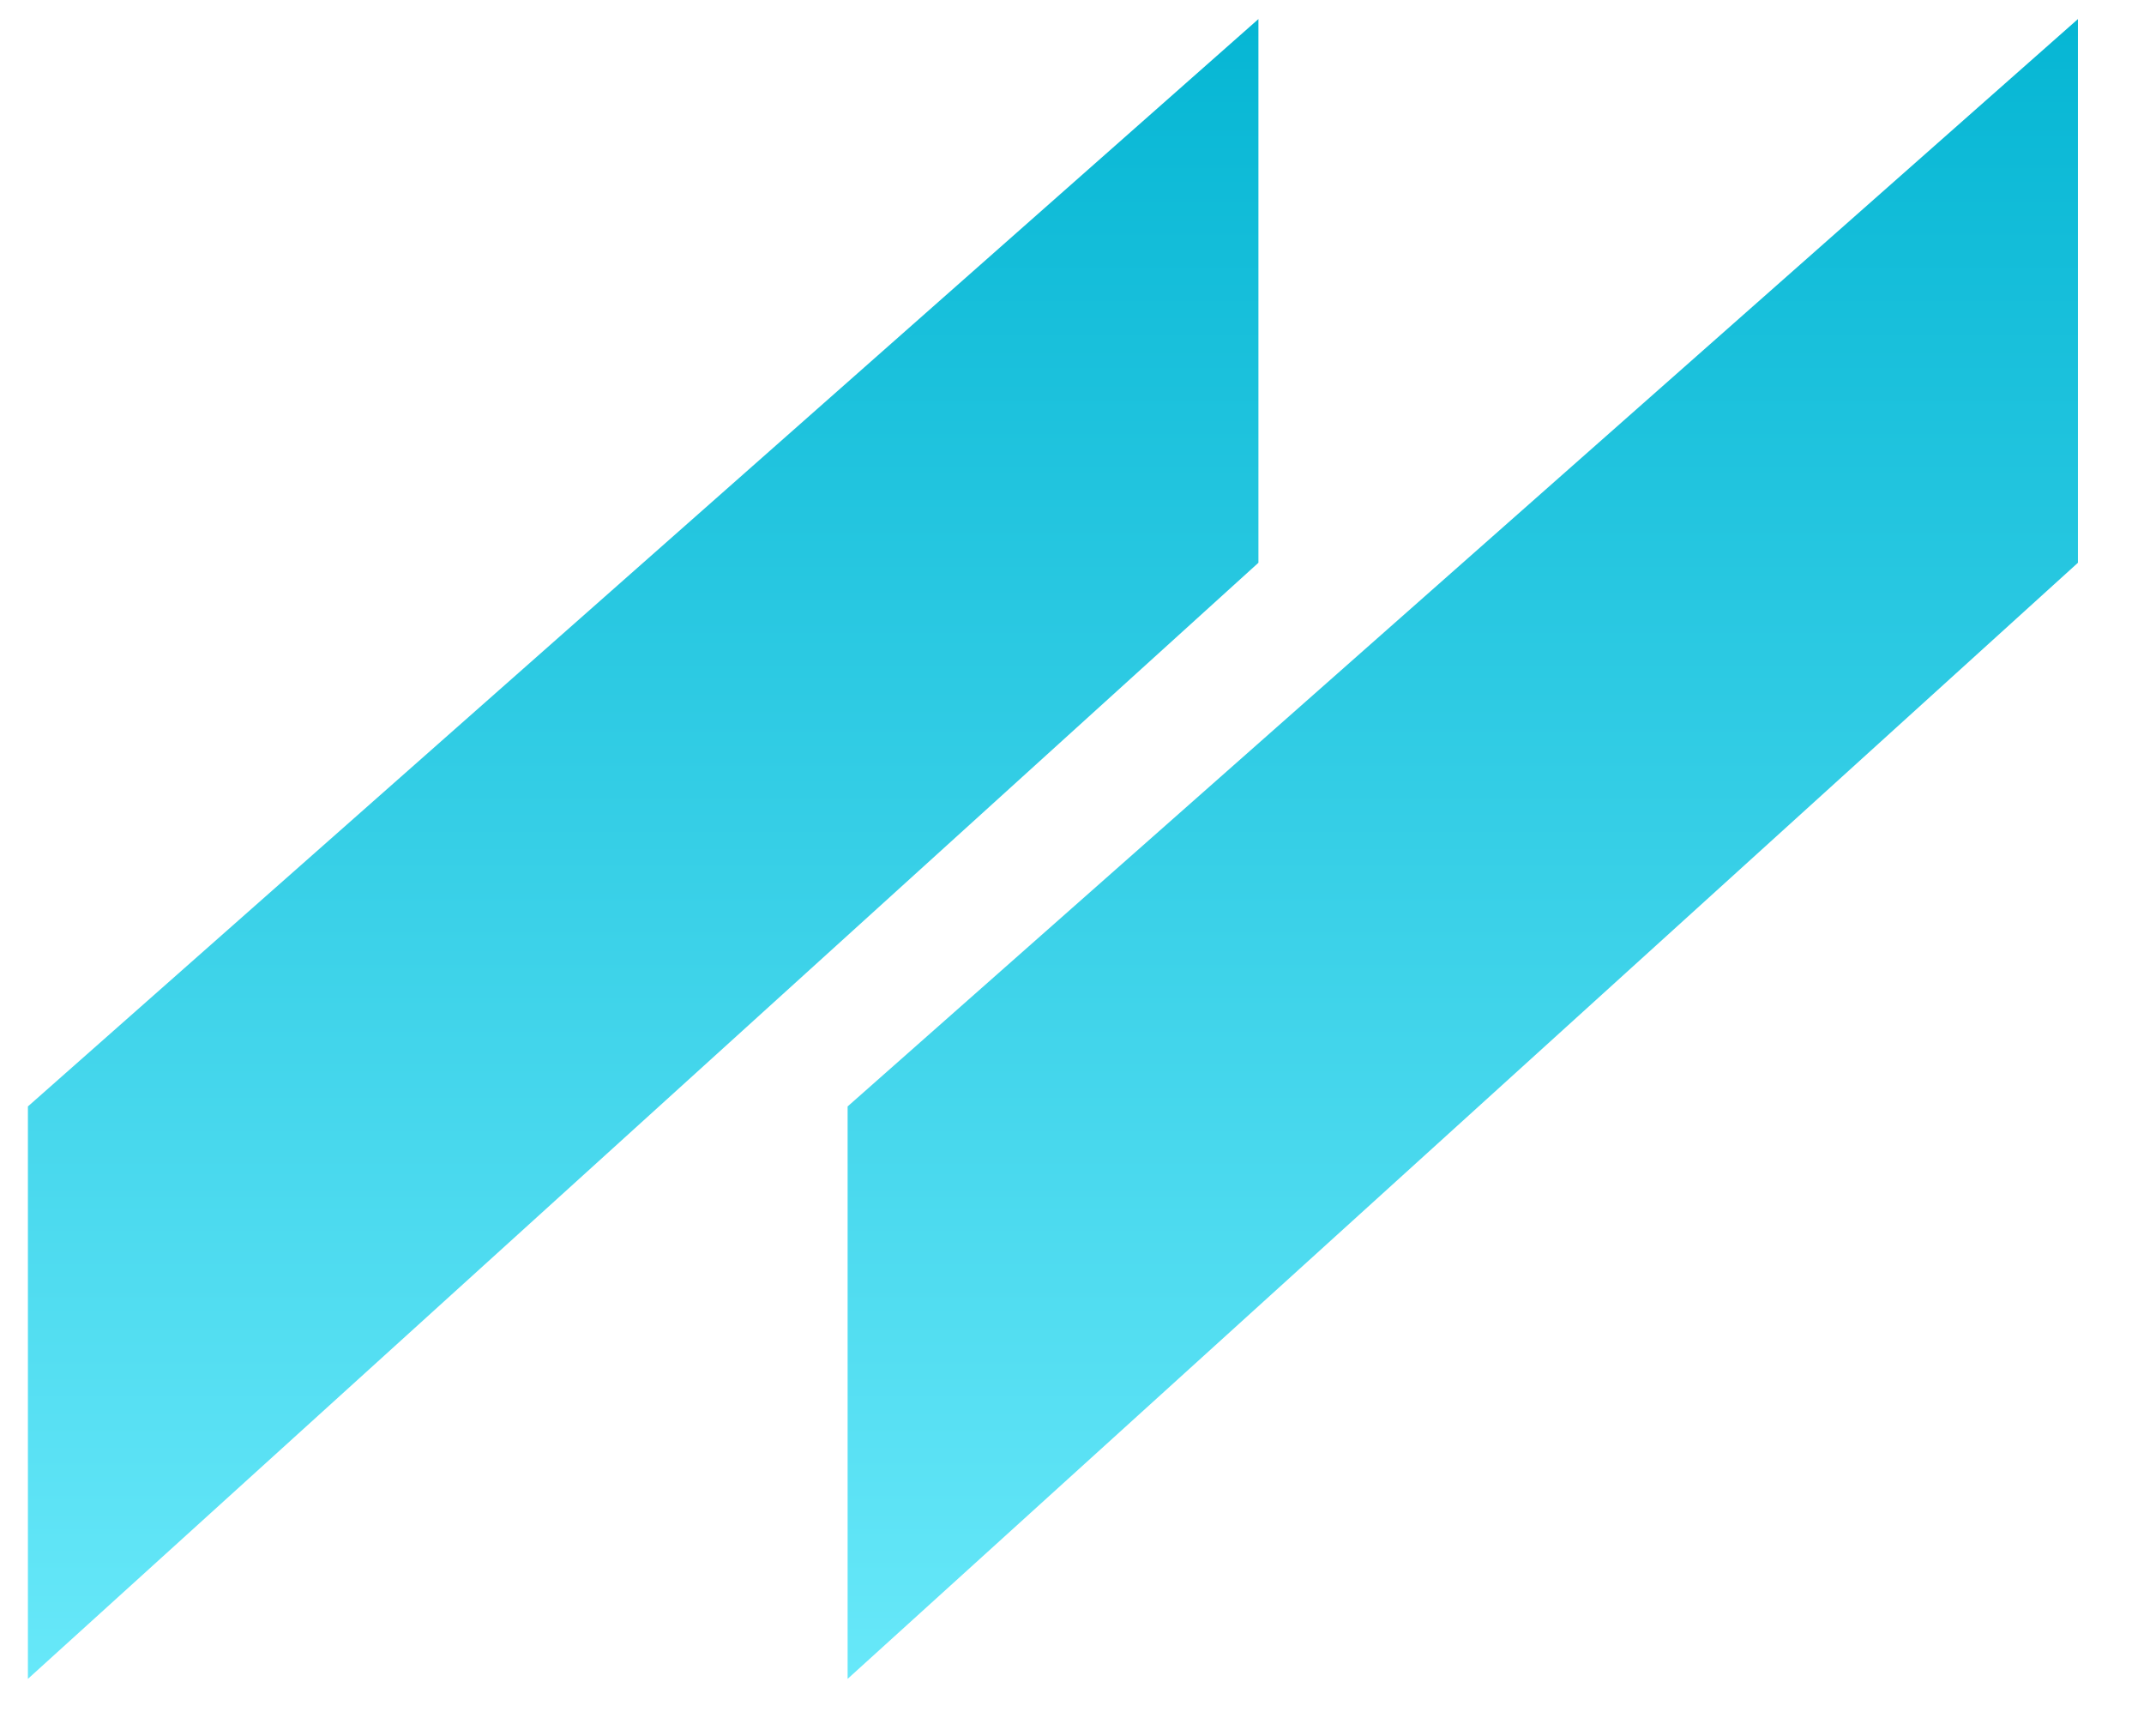
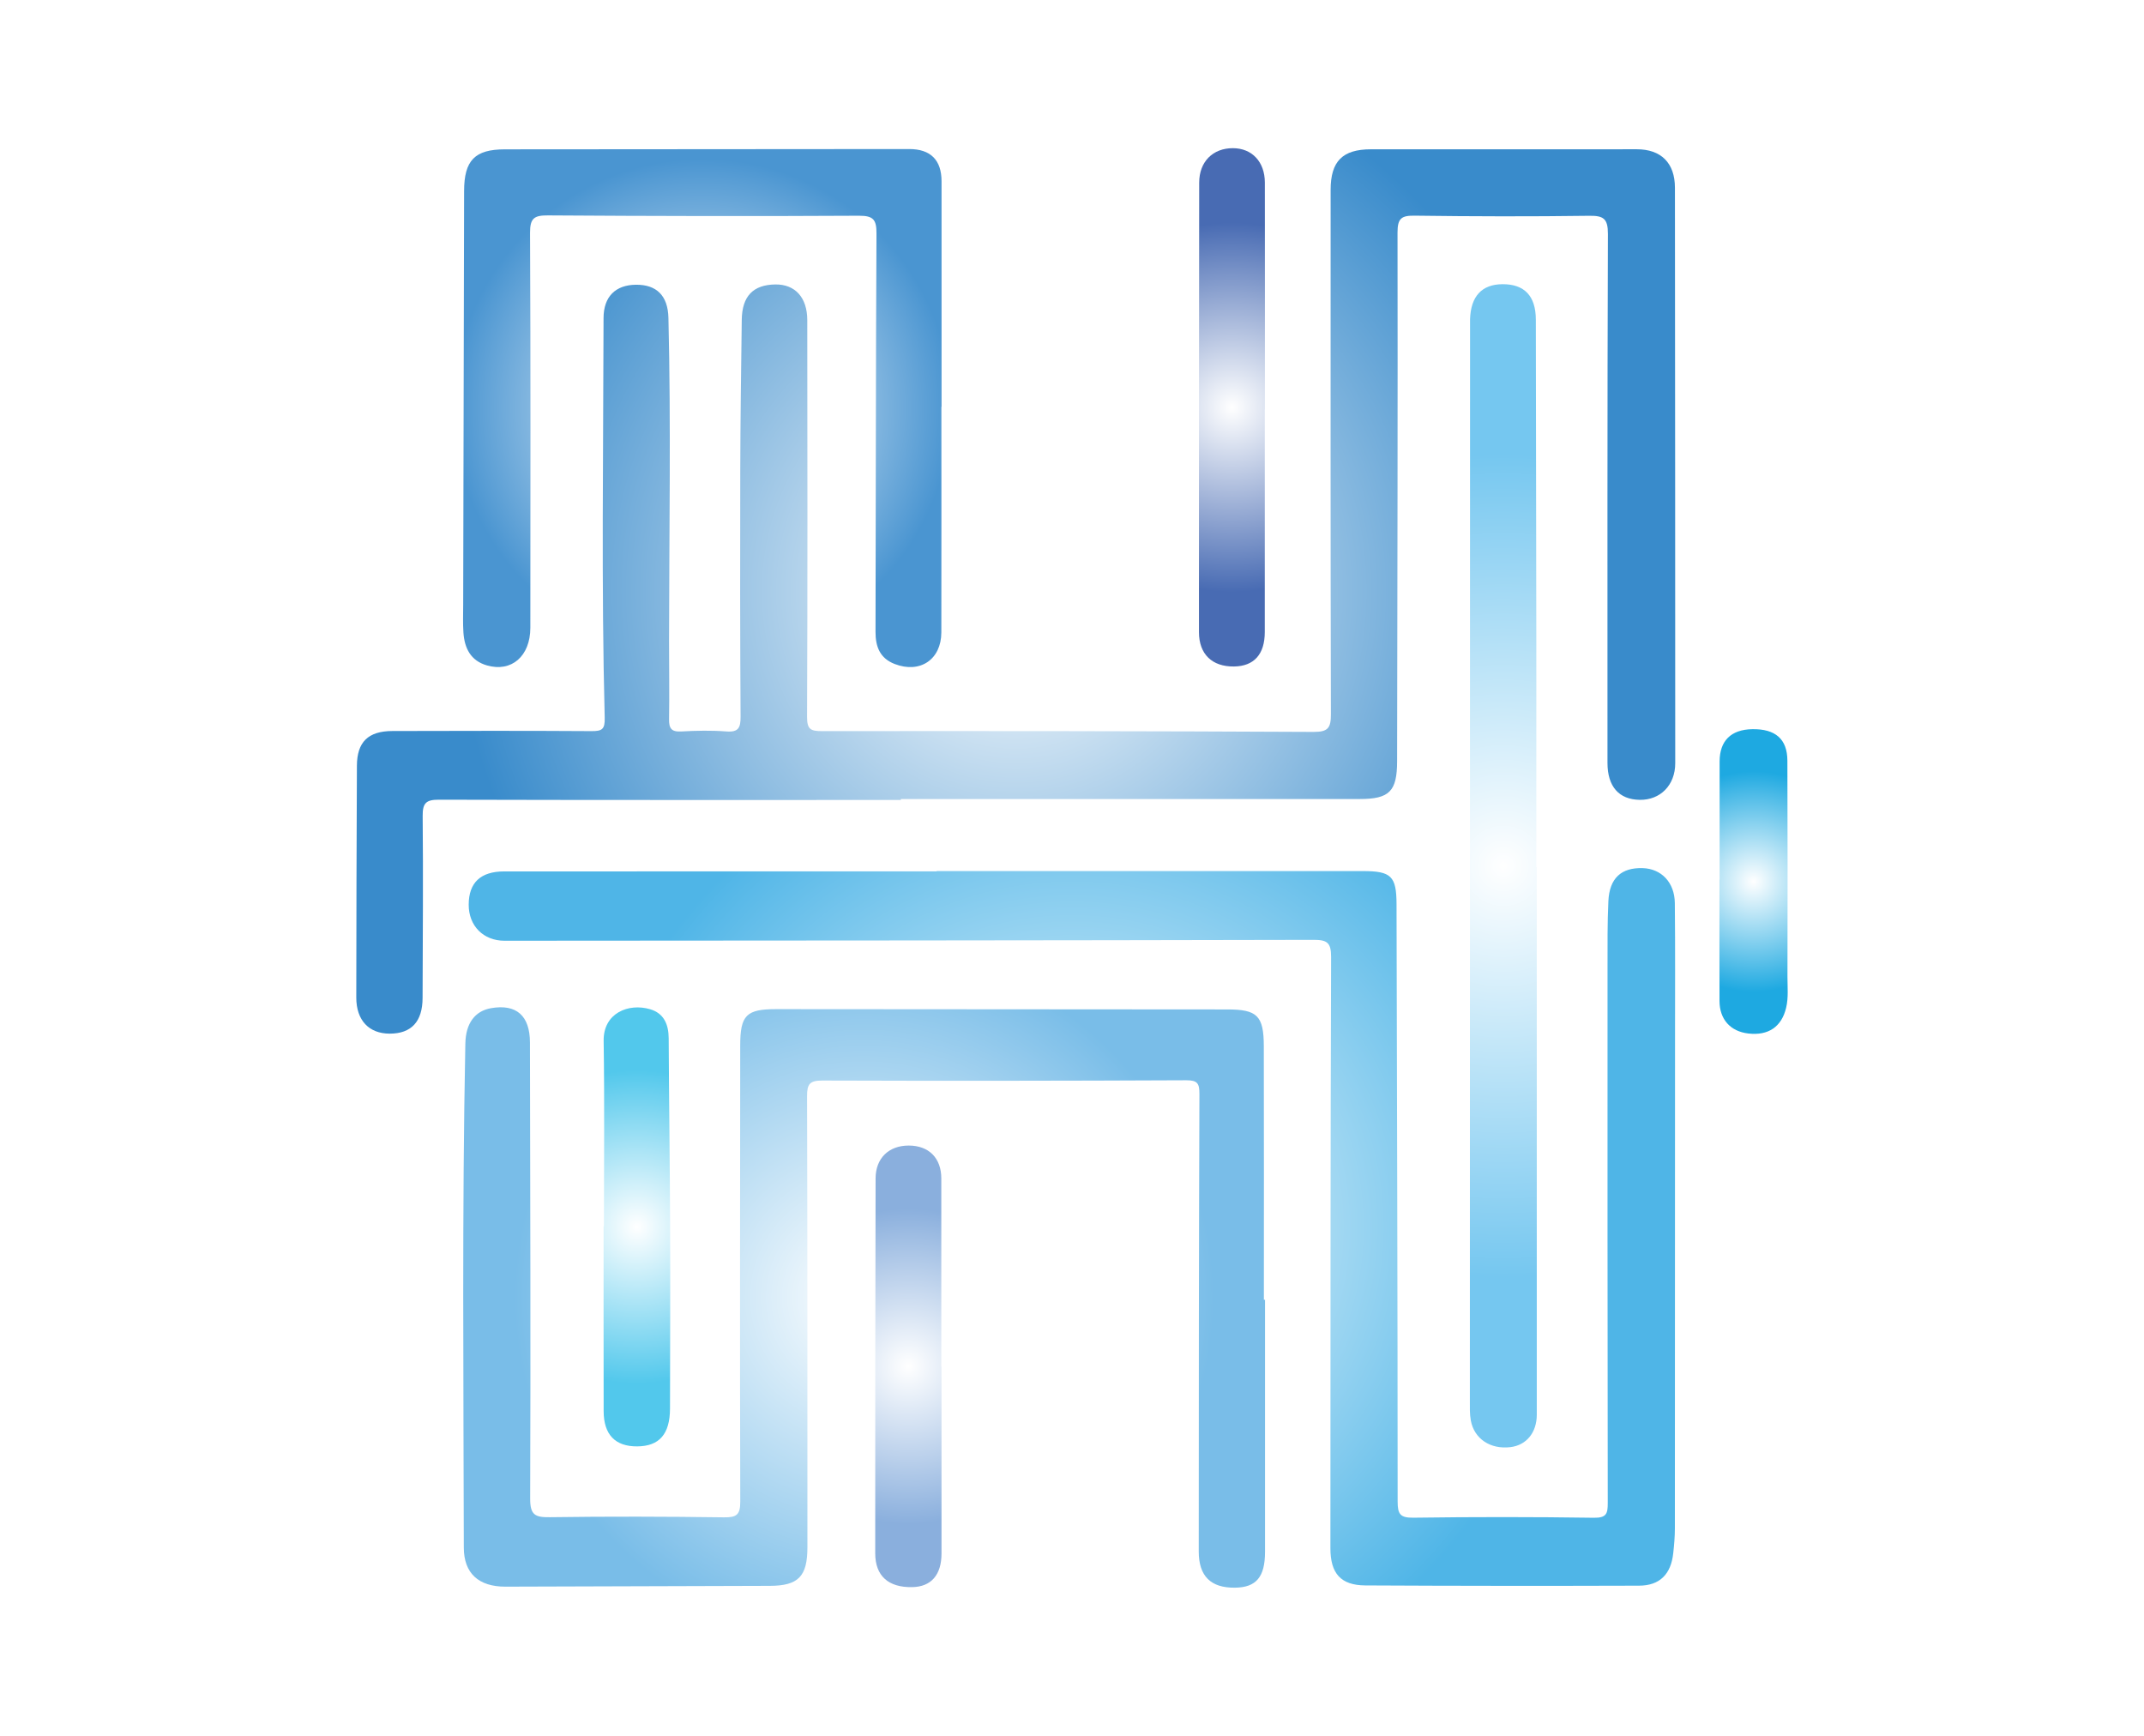
- <svg xmlns="http://www.w3.org/2000/svg" xmlns:xlink="http://www.w3.org/1999/xlink" version="1.1" preserveAspectRatio="xMidYMid meet" viewBox="344.564 330.278 111.737 91.218" width="53.87" height="43.61">
-   <defs>
-     <path d="M453.3 331.28L453.3 359.85L388.64 418.5L388.64 388.42L453.3 331.28Z" id="aFZf6T5ED" />
-     <linearGradient id="gradientb2ThqnP5Op" gradientUnits="userSpaceOnUse" x1="420.97" y1="331.28" x2="420.97" y2="418.5">
-       <stop style="stop-color: #06b6d4;stop-opacity: 1" offset="0%" />
-       <stop style="stop-color: #67e8f9;stop-opacity: 1" offset="100%" />
-     </linearGradient>
-     <path d="M410.23 331.28L410.23 359.85L345.56 418.5L345.56 388.42L410.23 331.28Z" id="a9fehgwfM" />
-     <linearGradient id="gradientk1wNV9Ostb" gradientUnits="userSpaceOnUse" x1="377.89" y1="331.28" x2="377.89" y2="418.5">
-       <stop style="stop-color: #06b6d4;stop-opacity: 1" offset="0%" />
-       <stop style="stop-color: #67e8f9;stop-opacity: 1" offset="100%" />
-     </linearGradient>
-   </defs>
+ <svg xmlns="http://www.w3.org/2000/svg" version="1.1" id="Layer_1" x="0px" y="0px" viewBox="0 0 1000 1000" style="enable-background:new 0 0 1000 1000;" xml:space="preserve" width="53.87" height="43.61">
+   <style type="text/css">
+ 	.st0{fill:url(#SVGID_1_);}
+ 	.st1{fill:url(#SVGID_00000106146631200153898460000003548877504155556502_);}
+ 	.st2{fill:url(#SVGID_00000008861506905148768270000006972831116523699340_);}
+ 	.st3{fill:url(#SVGID_00000077311621475926008690000013090071933390370736_);}
+ 	.st4{fill:url(#SVGID_00000091719547184101318560000000610348901632990595_);}
+ 	.st5{fill:url(#SVGID_00000182493257964717991140000009469263324237282724_);}
+ 	.st6{fill:url(#SVGID_00000001665986311404851740000009279365053932361123_);}
+ 	.st7{fill:url(#SVGID_00000089537156738474322470000009465965231996860554_);}
+ 	.st8{fill:url(#SVGID_00000101784825398185635780000012476267173561189254_);}
+ </style>
  <g>
-     <g>
-       <use xlink:href="#aFZf6T5ED" opacity="1" fill="url(#gradientb2ThqnP5Op)" />
-     </g>
-     <g>
-       <use xlink:href="#a9fehgwfM" opacity="1" fill="url(#gradientk1wNV9Ostb)" />
-     </g>
+     <radialGradient id="SVGID_1_" cx="467.6" cy="340.717" r="323.461" gradientUnits="userSpaceOnUse">
+       <stop offset="0" style="stop-color:#FFFFFF" />
+       <stop offset="1" style="stop-color:#398BCB" />
+     </radialGradient>
+     <path class="st0" d="M401.43,460.85c-88.71,0-177.42,0.09-266.14-0.16c-7.37-0.02-9.47,1.85-9.4,9.36   c0.35,34.94,0.05,69.89-0.05,104.83c-0.04,13.65-6.46,20.57-18.93,20.58c-11.95,0.01-19.28-7.66-19.27-20.81   c0.02-44.5,0.17-89.01,0.36-133.51c0.06-13.68,6.45-19.98,20.46-20.02c38.23-0.1,76.47-0.19,114.7,0.06   c6.05,0.04,7.78-1.01,7.61-7.65c-1.98-76.75-0.78-153.51-0.67-230.26c0.02-12.43,6.91-19.12,18.66-19.24   c11.84-0.12,18.41,6.23,18.72,19.02c1.52,62.12,0.41,124.25,0.36,186.37c-0.01,14.93,0.26,29.87,0.01,44.8   c-0.09,5.33,1.29,7.48,7.01,7.16c8.64-0.49,17.36-0.67,25.97-0.01c7.1,0.55,8.26-2.2,8.22-8.61c-0.29-47.19-0.31-94.39-0.18-141.58   c0.07-28.97,0.49-57.94,0.86-86.91c0.18-13.66,6.55-20.23,19.34-20.4c11.36-0.15,18.39,7.45,18.41,20.52   c0.09,76.17,0.2,152.33-0.12,228.5c-0.03,7.33,2.02,8.3,8.69,8.3c94.39-0.11,188.77-0.03,283.16,0.45   c8.47,0.04,9.97-2.44,9.95-10.26c-0.25-100.66-0.16-201.32-0.15-301.98c0-16.49,6.81-23.38,23.21-23.39   c51.08-0.03,102.15-0.05,153.23-0.02c13.98,0.01,21.92,7.92,21.93,22.16c0.11,110.52,0.16,221.03,0.17,331.55   c0,12.62-8.6,21.26-20.47,21.07c-12-0.19-18.56-7.69-18.56-21.29c0-101.56-0.12-203.11,0.25-304.67   c0.03-8.97-2.58-10.61-10.89-10.5c-33.45,0.46-66.91,0.38-100.36-0.07c-7.61-0.1-9.98,1.42-9.97,9.65   c0.18,101.55-0.09,203.11-0.24,304.66c-0.03,17.32-4.41,21.75-21.55,21.75c-88.11,0-176.23,0-264.34,0   C401.43,460.49,401.43,460.67,401.43,460.85z" />
+     <radialGradient id="SVGID_00000170959072368985564740000014178699855293211057_" cx="499.96" cy="706.829" r="285.941" gradientUnits="userSpaceOnUse">
+       <stop offset="0" style="stop-color:#FFFFFF" />
+       <stop offset="1" style="stop-color:#4FB5E7" />
+     </radialGradient>
+     <path style="fill:url(#SVGID_00000170959072368985564740000014178699855293211057_);" d="M422.03,501.81c81.85,0,163.69,0,245.54,0   c16.34,0,19.37,2.91,19.41,19.09c0.29,114.7,0.62,229.41,0.64,344.11c0,7.27,1.46,9.4,9.09,9.3c34.64-0.47,69.3-0.47,103.94,0.04   c7.3,0.11,8.04-2.38,8.03-8.51c-0.17-103.05-0.15-206.11-0.13-309.16c0-12.54-0.1-25.1,0.49-37.62   c0.63-13.19,7.46-19.35,19.81-18.95c10.71,0.35,18.34,8.21,18.47,20.14c0.27,25.69,0.12,51.38,0.12,77.07   c-0.01,94.39-0.02,188.78-0.09,283.16c0,4.75-0.43,9.52-0.94,14.25c-1.29,12.08-7.72,18.7-19.67,18.74   c-52.57,0.17-105.15,0.14-157.72-0.14c-14.19-0.08-20.15-6.9-20.14-21.5c0.05-113.51,0.02-227.02,0.4-340.53   c0.03-8.42-2.39-9.89-10.24-9.87c-155.33,0.36-310.66,0.41-465.98,0.51c-12.24,0.01-20.7-8.61-20.65-20.82   c0.05-12.68,6.85-19.11,20.49-19.12c83.04-0.03,166.08-0.01,249.12-0.01C422.03,501.93,422.03,501.87,422.03,501.81z" />
+     <radialGradient id="SVGID_00000094604137440431593890000016692122889346980524_" cx="380.225" cy="747.451" r="201.625" gradientUnits="userSpaceOnUse">
+       <stop offset="0" style="stop-color:#FFFFFF" />
+       <stop offset="1" style="stop-color:#79BDE8" />
+     </radialGradient>
+     <path style="fill:url(#SVGID_00000094604137440431593890000016692122889346980524_);" d="M611.21,748.77c0,48.4,0,96.8,0,145.19   c0,14.52-5.07,20.54-17.34,20.67c-13.89,0.15-20.85-6.59-20.85-20.89c0.02-87.83,0.08-175.67,0.39-263.5   c0.02-6.08-1.07-7.95-7.58-7.92c-69.91,0.32-139.82,0.4-209.72,0.16c-7.21-0.02-8.77,2.03-8.75,8.93   c0.25,86.64,0.17,173.28,0.2,259.92c0,16.8-5.19,22.18-21.6,22.24c-50.79,0.17-101.58,0.36-152.36,0.47   c-15.48,0.03-23.98-7.69-24.01-22.51c-0.15-96.79-1.04-193.59,0.89-290.38c0.23-11.69,5.55-18.75,14.85-20.37   c14.56-2.53,22.35,4.33,22.37,19.85c0.15,87.54,0.46,175.07,0.12,262.6c-0.04,9.5,2.8,10.92,11.31,10.8   c33.45-0.47,66.92-0.38,100.38,0.07c7.28,0.1,9.39-1.47,9.36-9.11c-0.25-87.53-0.09-175.07-0.03-262.61   c0.01-17.55,3.46-21.05,20.8-21.04c86.64,0.05,173.28,0.11,259.92,0.18c17.14,0.01,20.91,3.6,20.95,21.17   c0.12,48.69,0.04,97.39,0.04,146.08C610.77,748.77,610.99,748.77,611.21,748.77z" />
+     <radialGradient id="SVGID_00000090987378611037550820000009102076156288919223_" cx="287.013" cy="235.079" r="143.644" gradientUnits="userSpaceOnUse">
+       <stop offset="0" style="stop-color:#FFFFFF" />
+       <stop offset="1" style="stop-color:#4A95D1" />
+     </radialGradient>
+     <path style="fill:url(#SVGID_00000090987378611037550820000009102076156288919223_);" d="M424.75,234.36   c0,43.3,0.05,86.61-0.03,129.91c-0.03,15.68-12.25,23.89-26.89,18.24c-8.46-3.27-11.05-9.9-11.03-18.5   c0.2-76.45,0.14-152.91,0.55-229.36c0.04-7.93-1.6-10.41-10.06-10.37c-59.73,0.34-119.46,0.21-179.19-0.19   c-7.84-0.05-10.39,1.49-10.35,9.98c0.37,75.85,0.22,151.71,0.17,227.57c-0.01,16.4-10.85,25.75-24.99,21.69   c-9.41-2.7-12.93-9.92-13.56-18.89c-0.37-5.35-0.15-10.75-0.14-16.12c0.17-79.44,0.34-158.88,0.53-238.32   c0.04-17.63,6.18-23.95,23.48-23.97c77.65-0.1,155.3-0.15,232.95-0.17c12.36,0,18.64,6.33,18.65,18.58   c0.02,43.3,0.01,86.61,0.01,129.91C424.82,234.36,424.79,234.36,424.75,234.36z" />
+     <radialGradient id="SVGID_00000143591055793247762890000003972095325287364493_" cx="748.498" cy="498.796" r="237.323" gradientUnits="userSpaceOnUse">
+       <stop offset="0" style="stop-color:#FFFFFF" />
+       <stop offset="0.905" style="stop-color:#82CCF1" />
+       <stop offset="1" style="stop-color:#75C7F0" />
+     </radialGradient>
+     <path style="fill:url(#SVGID_00000143591055793247762890000003972095325287364493_);" d="M767.78,499.55   c0,105.13-0.01,210.26,0.01,315.4c0,10.25-5.91,17.6-15.22,18.72c-11.47,1.38-20.84-4.76-22.79-15.35   c-0.7-3.78-0.55-7.73-0.55-11.61c0.02-206.08,0.07-412.17,0.11-618.25c0-1.49-0.04-2.99,0-4.48c0.4-13.29,6.77-20.19,18.67-20.26   c12.64-0.07,19.2,6.74,19.23,20.43c0.14,62.12,0.22,124.25,0.28,186.37c0.04,43.01,0.01,86.02,0.01,129.03   C767.61,499.55,767.69,499.55,767.78,499.55z" />
+     <radialGradient id="SVGID_00000080893363281528718570000001653186317773207187_" cx="592.145" cy="234.656" r="106.419" gradientUnits="userSpaceOnUse">
+       <stop offset="0" style="stop-color:#FFFFFF" />
+       <stop offset="1" style="stop-color:#486BB3" />
+     </radialGradient>
+     <path style="fill:url(#SVGID_00000080893363281528718570000001653186317773207187_);" d="M611.08,236   c0,42.72,0.01,85.43-0.01,128.15c-0.01,12.79-6.21,19.66-17.74,19.8c-12.54,0.16-20.17-7.03-20.18-19.76   c-0.04-86.33,0.01-172.66,0.13-258.99c0.02-12.1,7.92-19.87,19.45-19.84c10.96,0.04,18.36,7.82,18.38,19.8   c0.07,43.61,0.03,87.23,0.03,130.84C611.12,236,611.1,236,611.08,236z" />
+     <radialGradient id="SVGID_00000059997190231627678190000013240004844381425813_" cx="249.324" cy="706.789" r="90.434" gradientUnits="userSpaceOnUse">
+       <stop offset="0" style="stop-color:#FFFFFF" />
+       <stop offset="1" style="stop-color:#52C8EC" />
+     </radialGradient>
+     <path style="fill:url(#SVGID_00000059997190231627678190000013240004844381425813_);" d="M230.33,706.29   c0-35.55,0.38-71.11-0.17-106.65c-0.25-16.09,14.38-21.92,26.82-18.23c7.84,2.32,10.61,8.66,10.65,16.72   c0.17,35.85,0.68,71.69,0.82,107.54c0.14,35.25,0.02,70.51-0.06,105.76c-0.04,14.75-6.16,21.71-18.87,21.8   c-12.66,0.1-19.33-6.74-19.36-20.28c-0.08-35.55-0.03-71.1-0.03-106.66C230.2,706.29,230.27,706.29,230.33,706.29z" />
+     <radialGradient id="SVGID_00000035506182922239043330000017288992086018660539_" cx="405.724" cy="787.123" r="90.948" gradientUnits="userSpaceOnUse">
+       <stop offset="0" style="stop-color:#FFFFFF" />
+       <stop offset="1" style="stop-color:#8AAFDD" />
+     </radialGradient>
+     <path style="fill:url(#SVGID_00000035506182922239043330000017288992086018660539_);" d="M424.82,787.33   c0,35.85,0.01,71.69,0,107.54c0,12.42-5.94,19.24-16.89,19.44c-13.69,0.26-21.3-6.42-21.3-19.47   c-0.03-71.99,0.06-143.98,0.21-215.98c0.02-11.66,7.61-18.92,19.06-18.93c11.64-0.01,18.8,7.21,18.8,18.96   c0,36.14,0,72.29,0,108.43C424.74,787.33,424.78,787.33,424.82,787.33z" />
+     <radialGradient id="SVGID_00000096030151469390832340000012411372394324282296_" cx="892.683" cy="507.815" r="63.596" gradientUnits="userSpaceOnUse">
+       <stop offset="0" style="stop-color:#FFFFFF" />
+       <stop offset="1" style="stop-color:#1EA9E1" />
+     </radialGradient>
+     <path style="fill:url(#SVGID_00000096030151469390832340000012411372394324282296_);" d="M873.12,506.78   c0-22.69-0.01-45.39,0-68.08c0.01-11.95,6.58-18.43,18.82-18.64c13.27-0.22,20.18,5.65,20.23,18.12   c0.17,41.51,0.11,83.01,0.04,124.52c-0.01,5.94,0.65,11.92-0.76,17.84c-2.6,10.96-10.23,16.2-21.84,14.83   c-10.27-1.21-16.51-8.12-16.55-18.71c-0.08-23.29-0.03-46.58-0.03-69.87C873.06,506.78,873.09,506.78,873.12,506.78z" />
  </g>
</svg>
